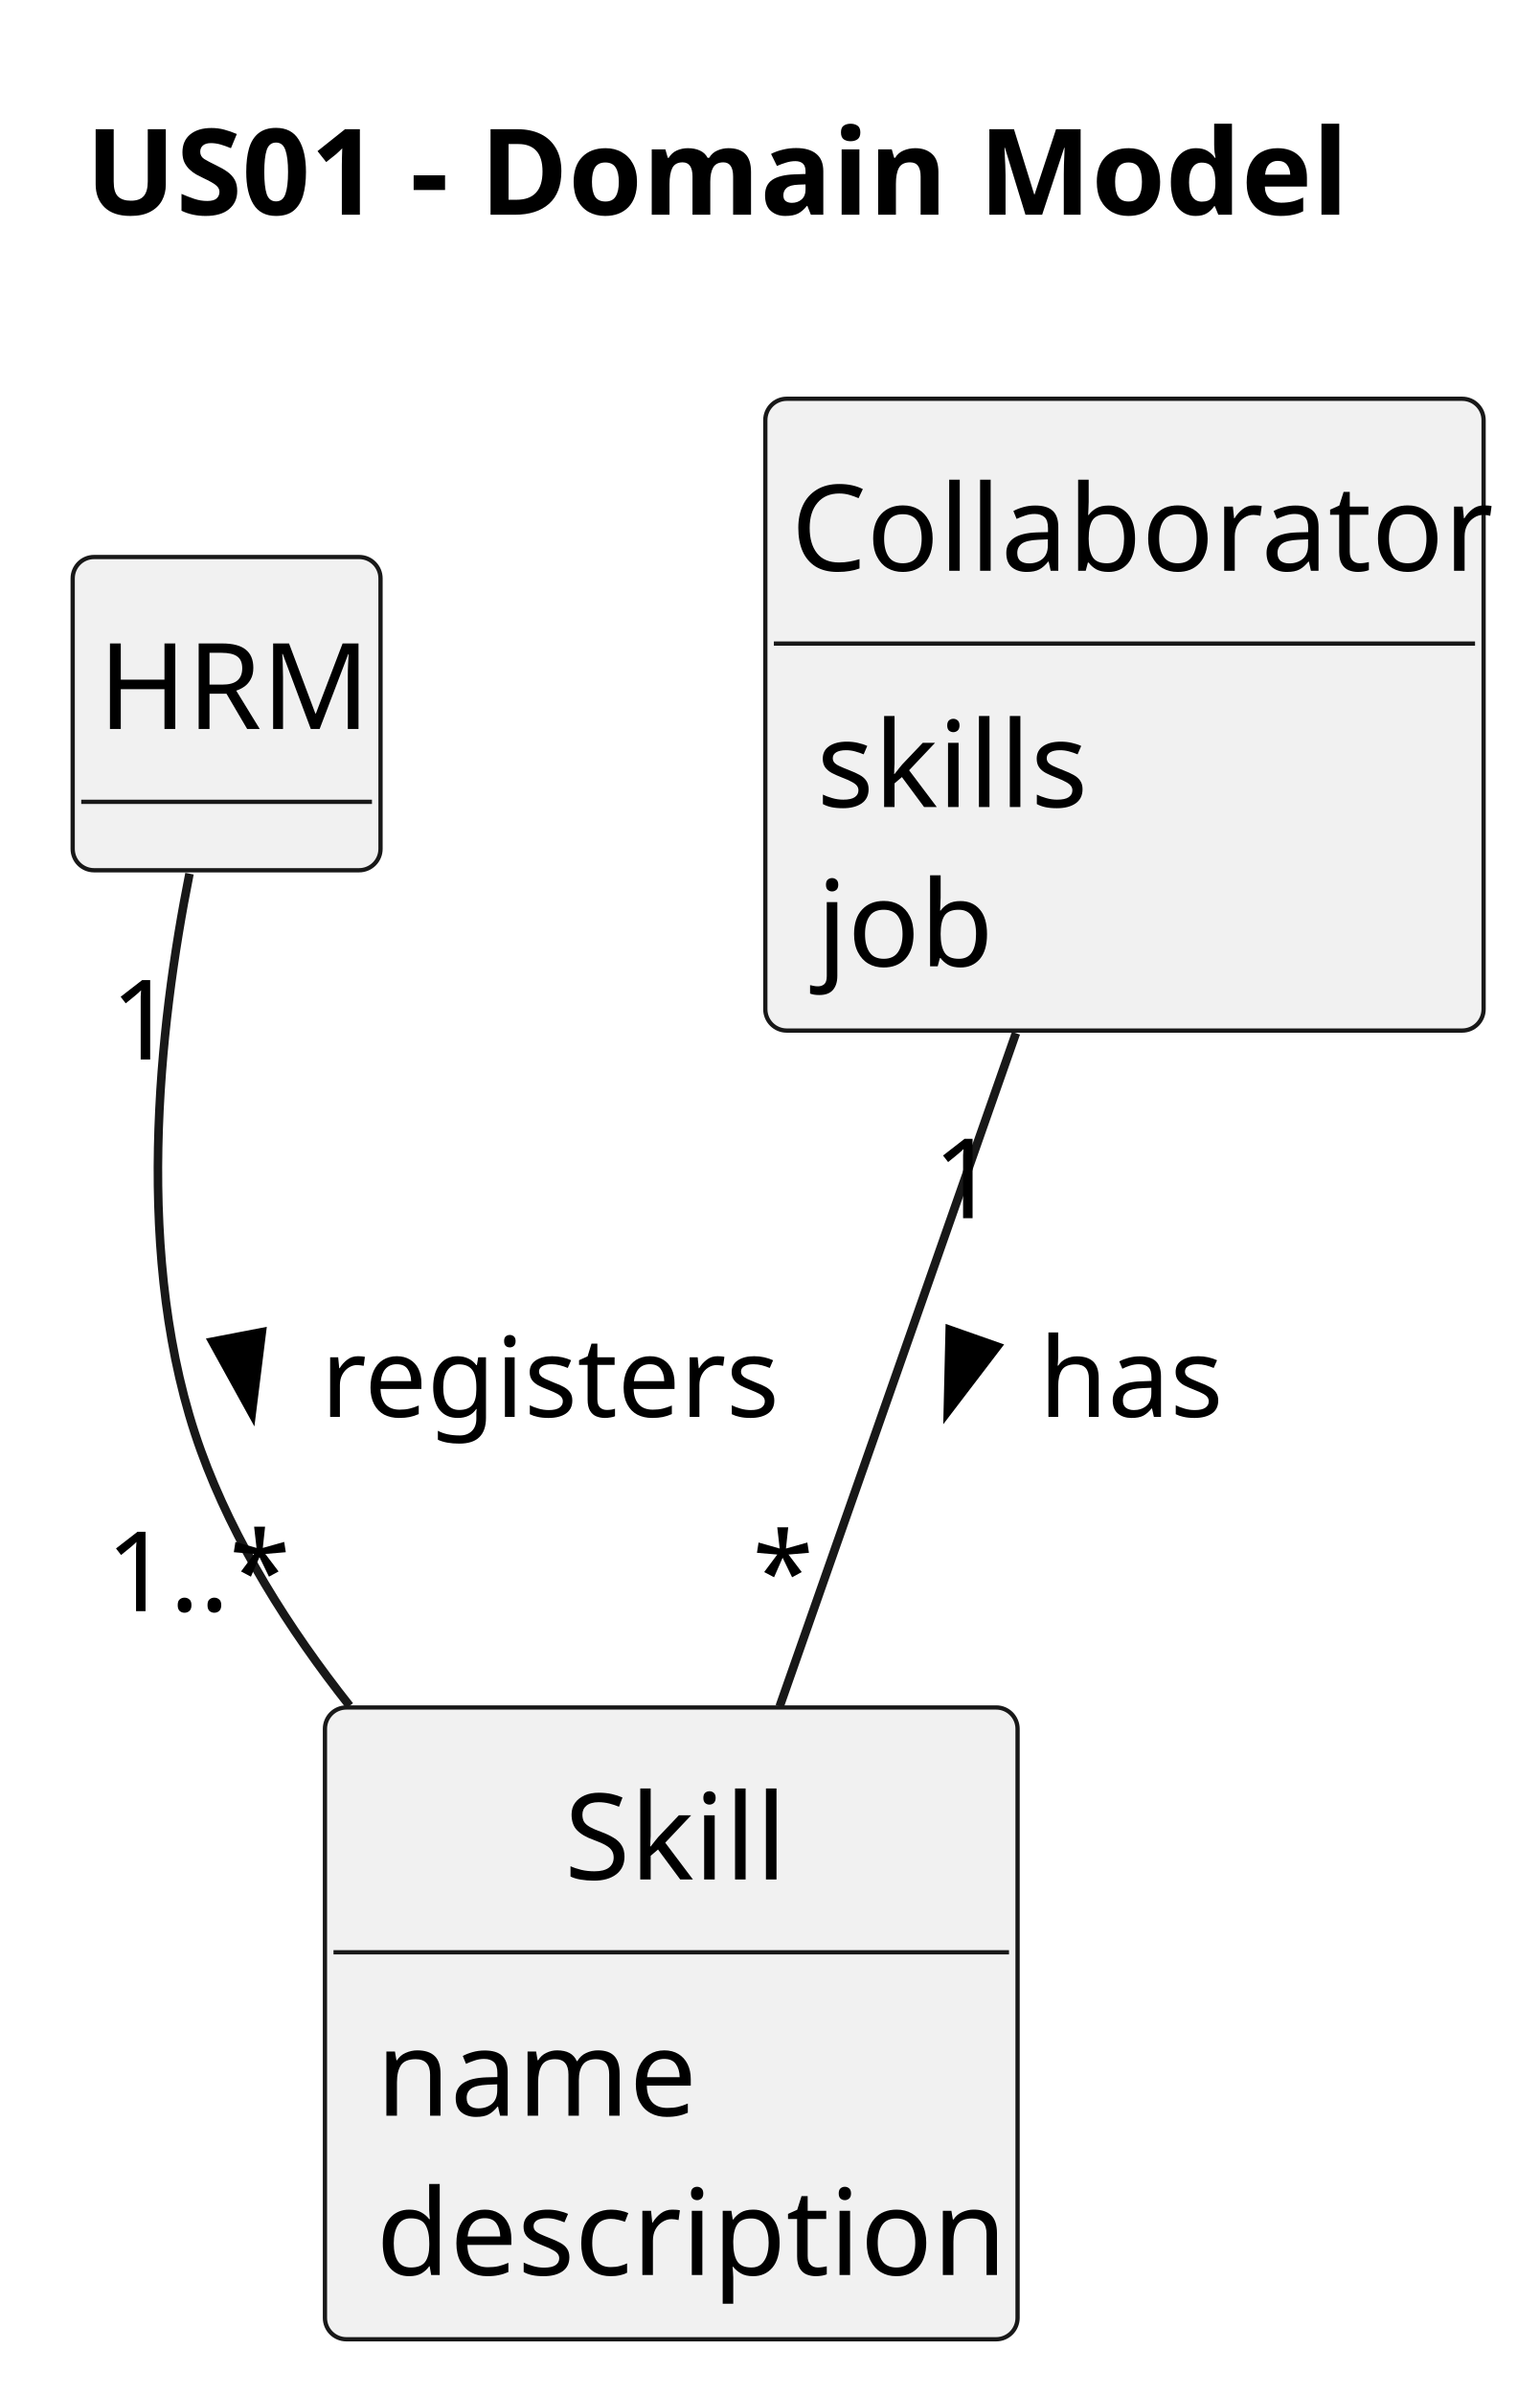
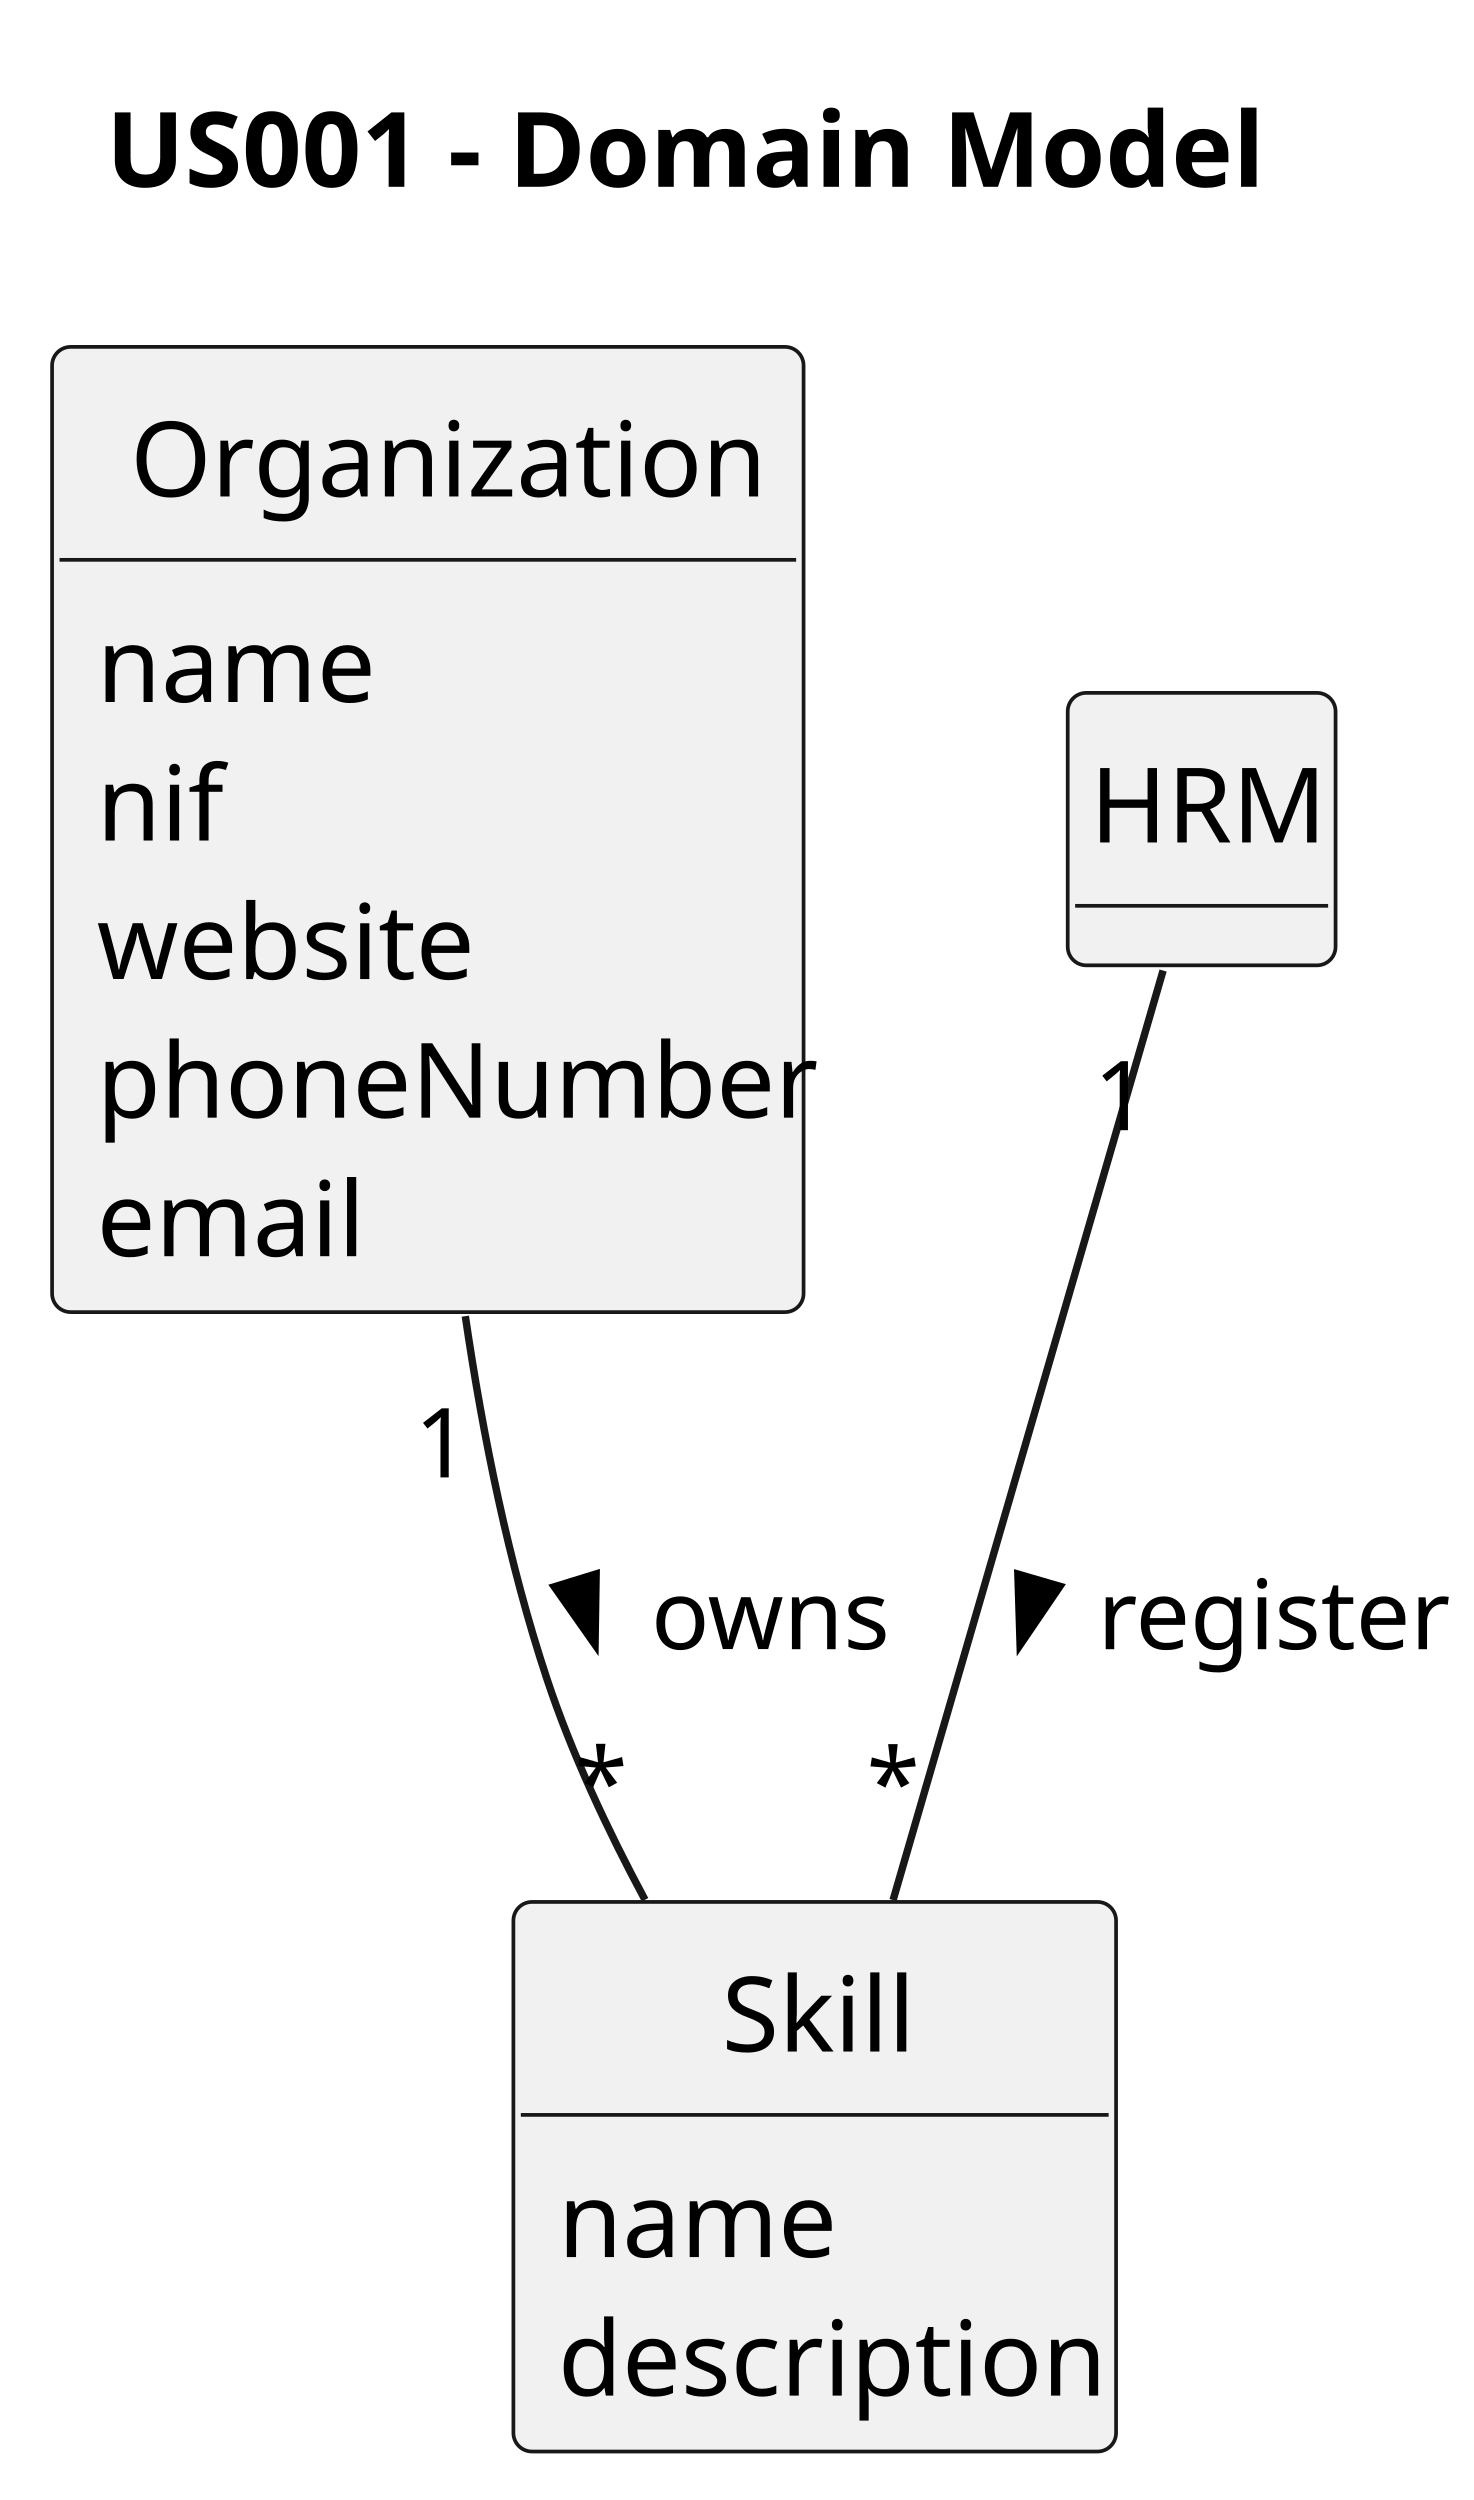
- <svg xmlns="http://www.w3.org/2000/svg" contentStyleType="text/css" height="280px" preserveAspectRatio="none" style="width:180px;height:280px;background:#FFFFFF;" version="1.1" viewBox="0 0 180 280" width="180px" zoomAndPan="magnify">
+ <svg xmlns="http://www.w3.org/2000/svg" contentStyleType="text/css" height="336px" preserveAspectRatio="none" style="width:198px;height:336px;background:#FFFFFF;" version="1.1" viewBox="0 0 198 336" width="198px" zoomAndPan="magnify">
  <defs />
  <g>
-     <text fill="#000000" font-family="sans-serif" font-size="14" font-weight="bold" lengthAdjust="spacing" textLength="148" x="10" y="25.107">US01 - Domain Model</text>
-     <g id="elem_HRM">
-       <rect codeLine="14" fill="#F1F1F1" height="36.621" id="HRM" rx="2.5" ry="2.5" style="stroke:#181818;stroke-width:0.5;" width="36" x="8.5" y="65.121" />
-       <text fill="#000000" font-family="sans-serif" font-size="14" lengthAdjust="spacing" textLength="30" x="11.5" y="85.228">HRM</text>
-       <line style="stroke:#181818;stroke-width:0.5;" x1="9.5" x2="43.5" y1="93.742" y2="93.742" />
+     <text fill="#000000" font-family="sans-serif" font-size="14" font-weight="bold" lengthAdjust="spacing" textLength="156" x="14.25" y="25.107">US001 - Domain Model</text>
+     <g id="elem_Organization">
+       <rect codeLine="12" fill="#F1F1F1" height="129.727" id="Organization" rx="2.5" ry="2.5" style="stroke:#181818;stroke-width:0.5;" width="101" x="7" y="46.621" />
+       <text fill="#000000" font-family="sans-serif" font-size="14" lengthAdjust="spacing" textLength="80" x="17.5" y="66.728">Organization</text>
+       <line style="stroke:#181818;stroke-width:0.5;" x1="8" x2="107" y1="75.242" y2="75.242" />
+       <text fill="#000000" font-family="sans-serif" font-size="14" lengthAdjust="spacing" textLength="35" x="13" y="94.35">name</text>
+       <text fill="#000000" font-family="sans-serif" font-size="14" lengthAdjust="spacing" textLength="15" x="13" y="112.971">nif</text>
+       <text fill="#000000" font-family="sans-serif" font-size="14" lengthAdjust="spacing" textLength="47" x="13" y="131.592">website</text>
+       <text fill="#000000" font-family="sans-serif" font-size="14" lengthAdjust="spacing" textLength="89" x="13" y="150.213">phoneNumber</text>
+       <text fill="#000000" font-family="sans-serif" font-size="14" lengthAdjust="spacing" textLength="33" x="13" y="168.834">email</text>
    </g>
    <g id="elem_Skill">
-       <rect codeLine="18" fill="#F1F1F1" height="73.863" id="Skill" rx="2.5" ry="2.5" style="stroke:#181818;stroke-width:0.5;" width="81" x="38" y="199.621" />
-       <text fill="#000000" font-family="sans-serif" font-size="14" lengthAdjust="spacing" textLength="25" x="66" y="219.728">Skill</text>
-       <line style="stroke:#181818;stroke-width:0.5;" x1="39" x2="118" y1="228.242" y2="228.242" />
-       <text fill="#000000" font-family="sans-serif" font-size="14" lengthAdjust="spacing" textLength="35" x="44" y="247.35">name</text>
-       <text fill="#000000" font-family="sans-serif" font-size="14" lengthAdjust="spacing" textLength="69" x="44" y="265.971">description</text>
+       <rect codeLine="20" fill="#F1F1F1" height="73.863" id="Skill" rx="2.5" ry="2.5" style="stroke:#181818;stroke-width:0.5;" width="81" x="69" y="255.621" />
+       <text fill="#000000" font-family="sans-serif" font-size="14" lengthAdjust="spacing" textLength="25" x="97" y="275.728">Skill</text>
+       <line style="stroke:#181818;stroke-width:0.5;" x1="70" x2="149" y1="284.242" y2="284.242" />
+       <text fill="#000000" font-family="sans-serif" font-size="14" lengthAdjust="spacing" textLength="35" x="75" y="303.35">name</text>
+       <text fill="#000000" font-family="sans-serif" font-size="14" lengthAdjust="spacing" textLength="69" x="75" y="321.971">description</text>
    </g>
-     <g id="elem_Collaborator">
-       <rect codeLine="23" fill="#F1F1F1" height="73.863" id="Collaborator" rx="2.5" ry="2.5" style="stroke:#181818;stroke-width:0.5;" width="84" x="89.5" y="46.621" />
-       <text fill="#000000" font-family="sans-serif" font-size="14" lengthAdjust="spacing" textLength="78" x="92.5" y="66.728">Collaborator</text>
-       <line style="stroke:#181818;stroke-width:0.5;" x1="90.5" x2="172.5" y1="75.242" y2="75.242" />
-       <text fill="#000000" font-family="sans-serif" font-size="14" lengthAdjust="spacing" textLength="30" x="95.5" y="94.35">skills</text>
-       <text fill="#000000" font-family="sans-serif" font-size="14" lengthAdjust="spacing" textLength="19" x="95.5" y="112.971">job</text>
+     <g id="elem_HRM">
+       <rect codeLine="25" fill="#F1F1F1" height="36.621" id="HRM" rx="2.5" ry="2.5" style="stroke:#181818;stroke-width:0.5;" width="36" x="143.5" y="93.121" />
+       <text fill="#000000" font-family="sans-serif" font-size="14" lengthAdjust="spacing" textLength="30" x="146.5" y="113.228">HRM</text>
+       <line style="stroke:#181818;stroke-width:0.5;" x1="144.5" x2="178.5" y1="121.742" y2="121.742" />
+     </g>
+     <g id="link_Organization_Skill">
+       <path codeLine="29" d="M62.54,176.891 C64.91,193.061 68.39,210.201 73.5,225.621 C76.83,235.661 81.65,245.951 86.69,255.331 " fill="none" id="Organization-Skill" style="stroke:#181818;stroke-width:1.0;" />
+       <polygon fill="#000000" points="79.971,221.045,80.119,211.536,74.501,213.265,79.971,221.045" style="stroke:#000000;stroke-width:1.0;" />
+       <text fill="#000000" font-family="sans-serif" font-size="13" lengthAdjust="spacing" textLength="30" x="87.5" y="221.649">owns</text>
+       <text fill="#000000" font-family="sans-serif" font-size="13" lengthAdjust="spacing" textLength="7" x="55.699" y="198.556">1</text>
+       <text fill="#000000" font-family="sans-serif" font-size="13" lengthAdjust="spacing" textLength="5" x="77.182" y="244.241">*</text>
    </g>
    <g id="link_HRM_Skill">
-       <path codeLine="28" d="M22.16,102.141 C18.64,119.761 15.46,147.411 23.5,169.621 C27.36,180.281 33.77,190.431 40.89,199.431 " fill="none" id="HRM-Skill" style="stroke:#181818;stroke-width:1.0;" />
-       <polygon fill="#000000" points="29.445,165.176,30.621,155.739,24.849,156.85,29.445,165.176" style="stroke:#000000;stroke-width:1.0;" />
-       <text fill="#000000" font-family="sans-serif" font-size="13" lengthAdjust="spacing" textLength="50" x="37.5" y="165.649">registers</text>
-       <text fill="#000000" font-family="sans-serif" font-size="13" lengthAdjust="spacing" textLength="7" x="12.955" y="123.863">1</text>
-       <text fill="#000000" font-family="sans-serif" font-size="13" lengthAdjust="spacing" textLength="20" x="12.409" y="188.359">1..*</text>
-     </g>
-     <g id="link_Collaborator_Skill">
-       <path codeLine="29" d="M118.81,120.791 C110.44,144.611 99.54,175.671 91.18,199.491 " fill="none" id="Collaborator-Skill" style="stroke:#181818;stroke-width:1.0;" />
-       <polygon fill="#000000" points="110.844,164.984,116.613,157.423,111.067,155.476,110.844,164.984" style="stroke:#000000;stroke-width:1.0;" />
-       <text fill="#000000" font-family="sans-serif" font-size="13" lengthAdjust="spacing" textLength="21" x="121.5" y="165.649">has</text>
-       <text fill="#000000" font-family="sans-serif" font-size="13" lengthAdjust="spacing" textLength="7" x="109.129" y="142.419">1</text>
-       <text fill="#000000" font-family="sans-serif" font-size="13" lengthAdjust="spacing" textLength="5" x="87.993" y="188.43">*</text>
+       <path codeLine="30" d="M156.32,130.441 C147.9,159.441 131.05,217.431 120.03,255.371 " fill="none" id="HRM-Skill" style="stroke:#181818;stroke-width:1.0;" />
+       <polygon fill="#000000" points="137.105,221.068,142.451,213.202,136.806,211.562,137.105,221.068" style="stroke:#000000;stroke-width:1.0;" />
+       <text fill="#000000" font-family="sans-serif" font-size="13" lengthAdjust="spacing" textLength="43" x="147.5" y="221.649">register</text>
+       <text fill="#000000" font-family="sans-serif" font-size="13" lengthAdjust="spacing" textLength="7" x="146.987" y="151.902">1</text>
+       <text fill="#000000" font-family="sans-serif" font-size="13" lengthAdjust="spacing" textLength="5" x="116.46" y="244.288">*</text>
    </g>
  </g>
</svg>
